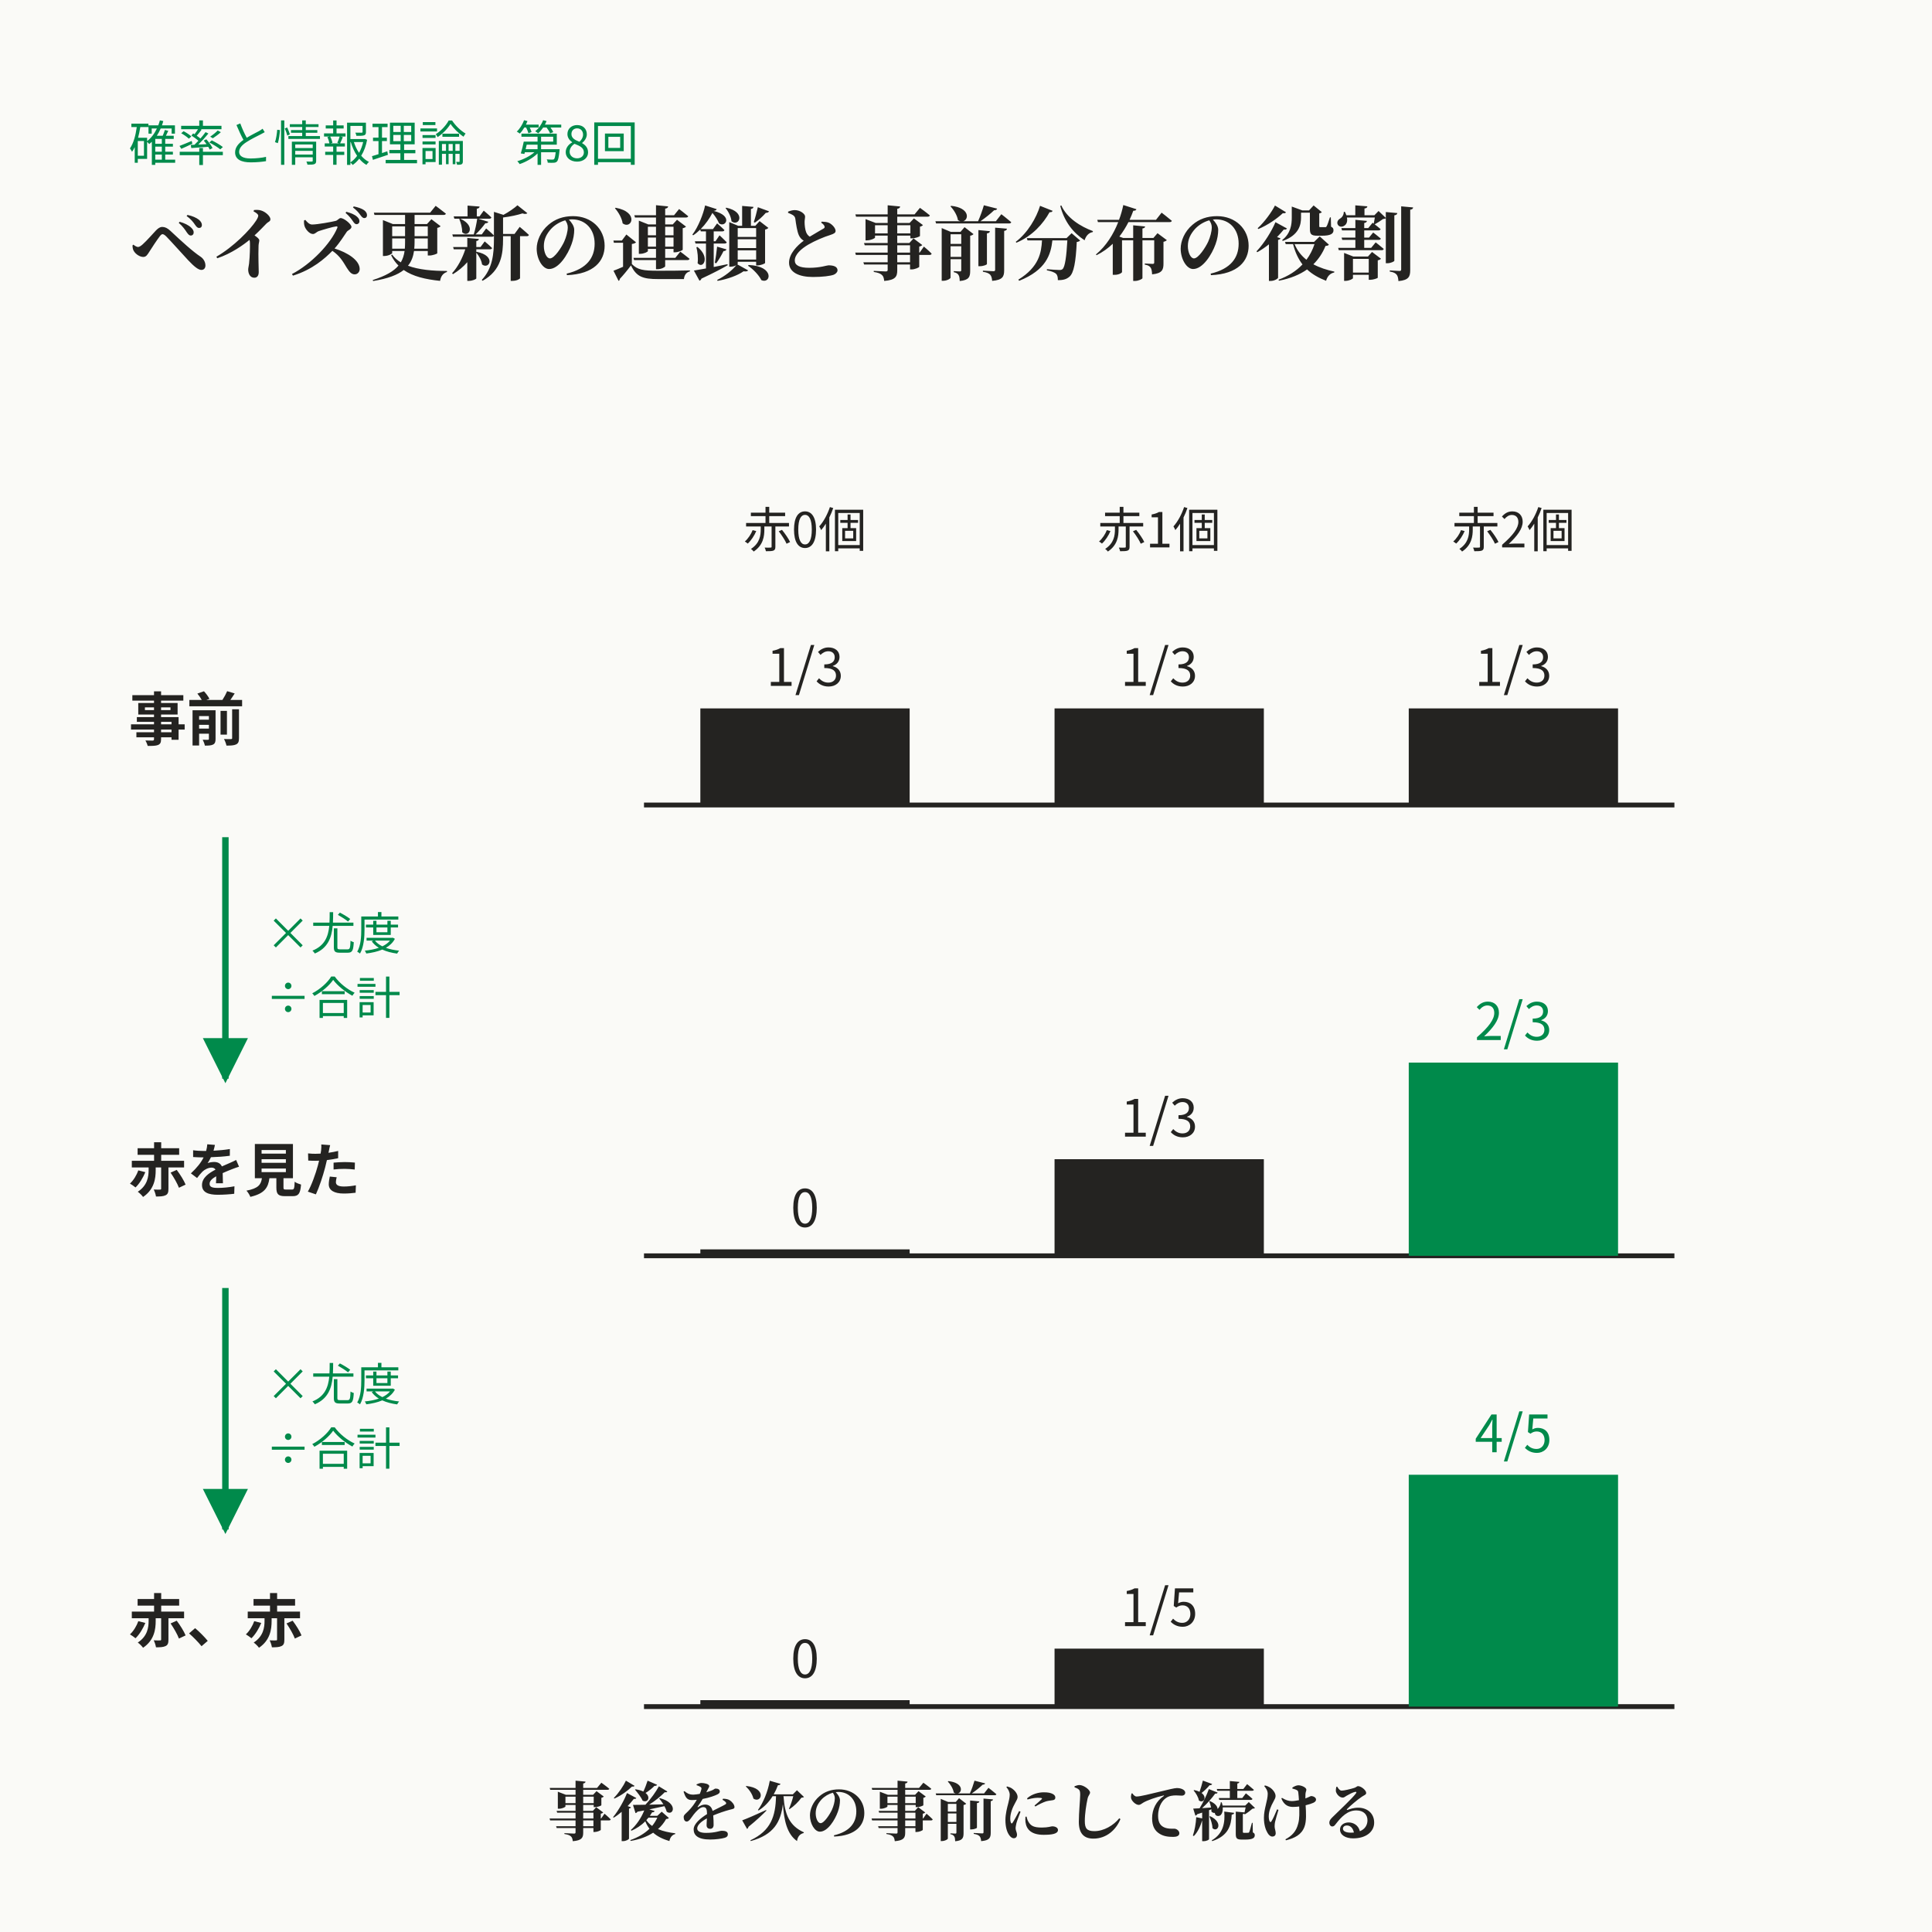
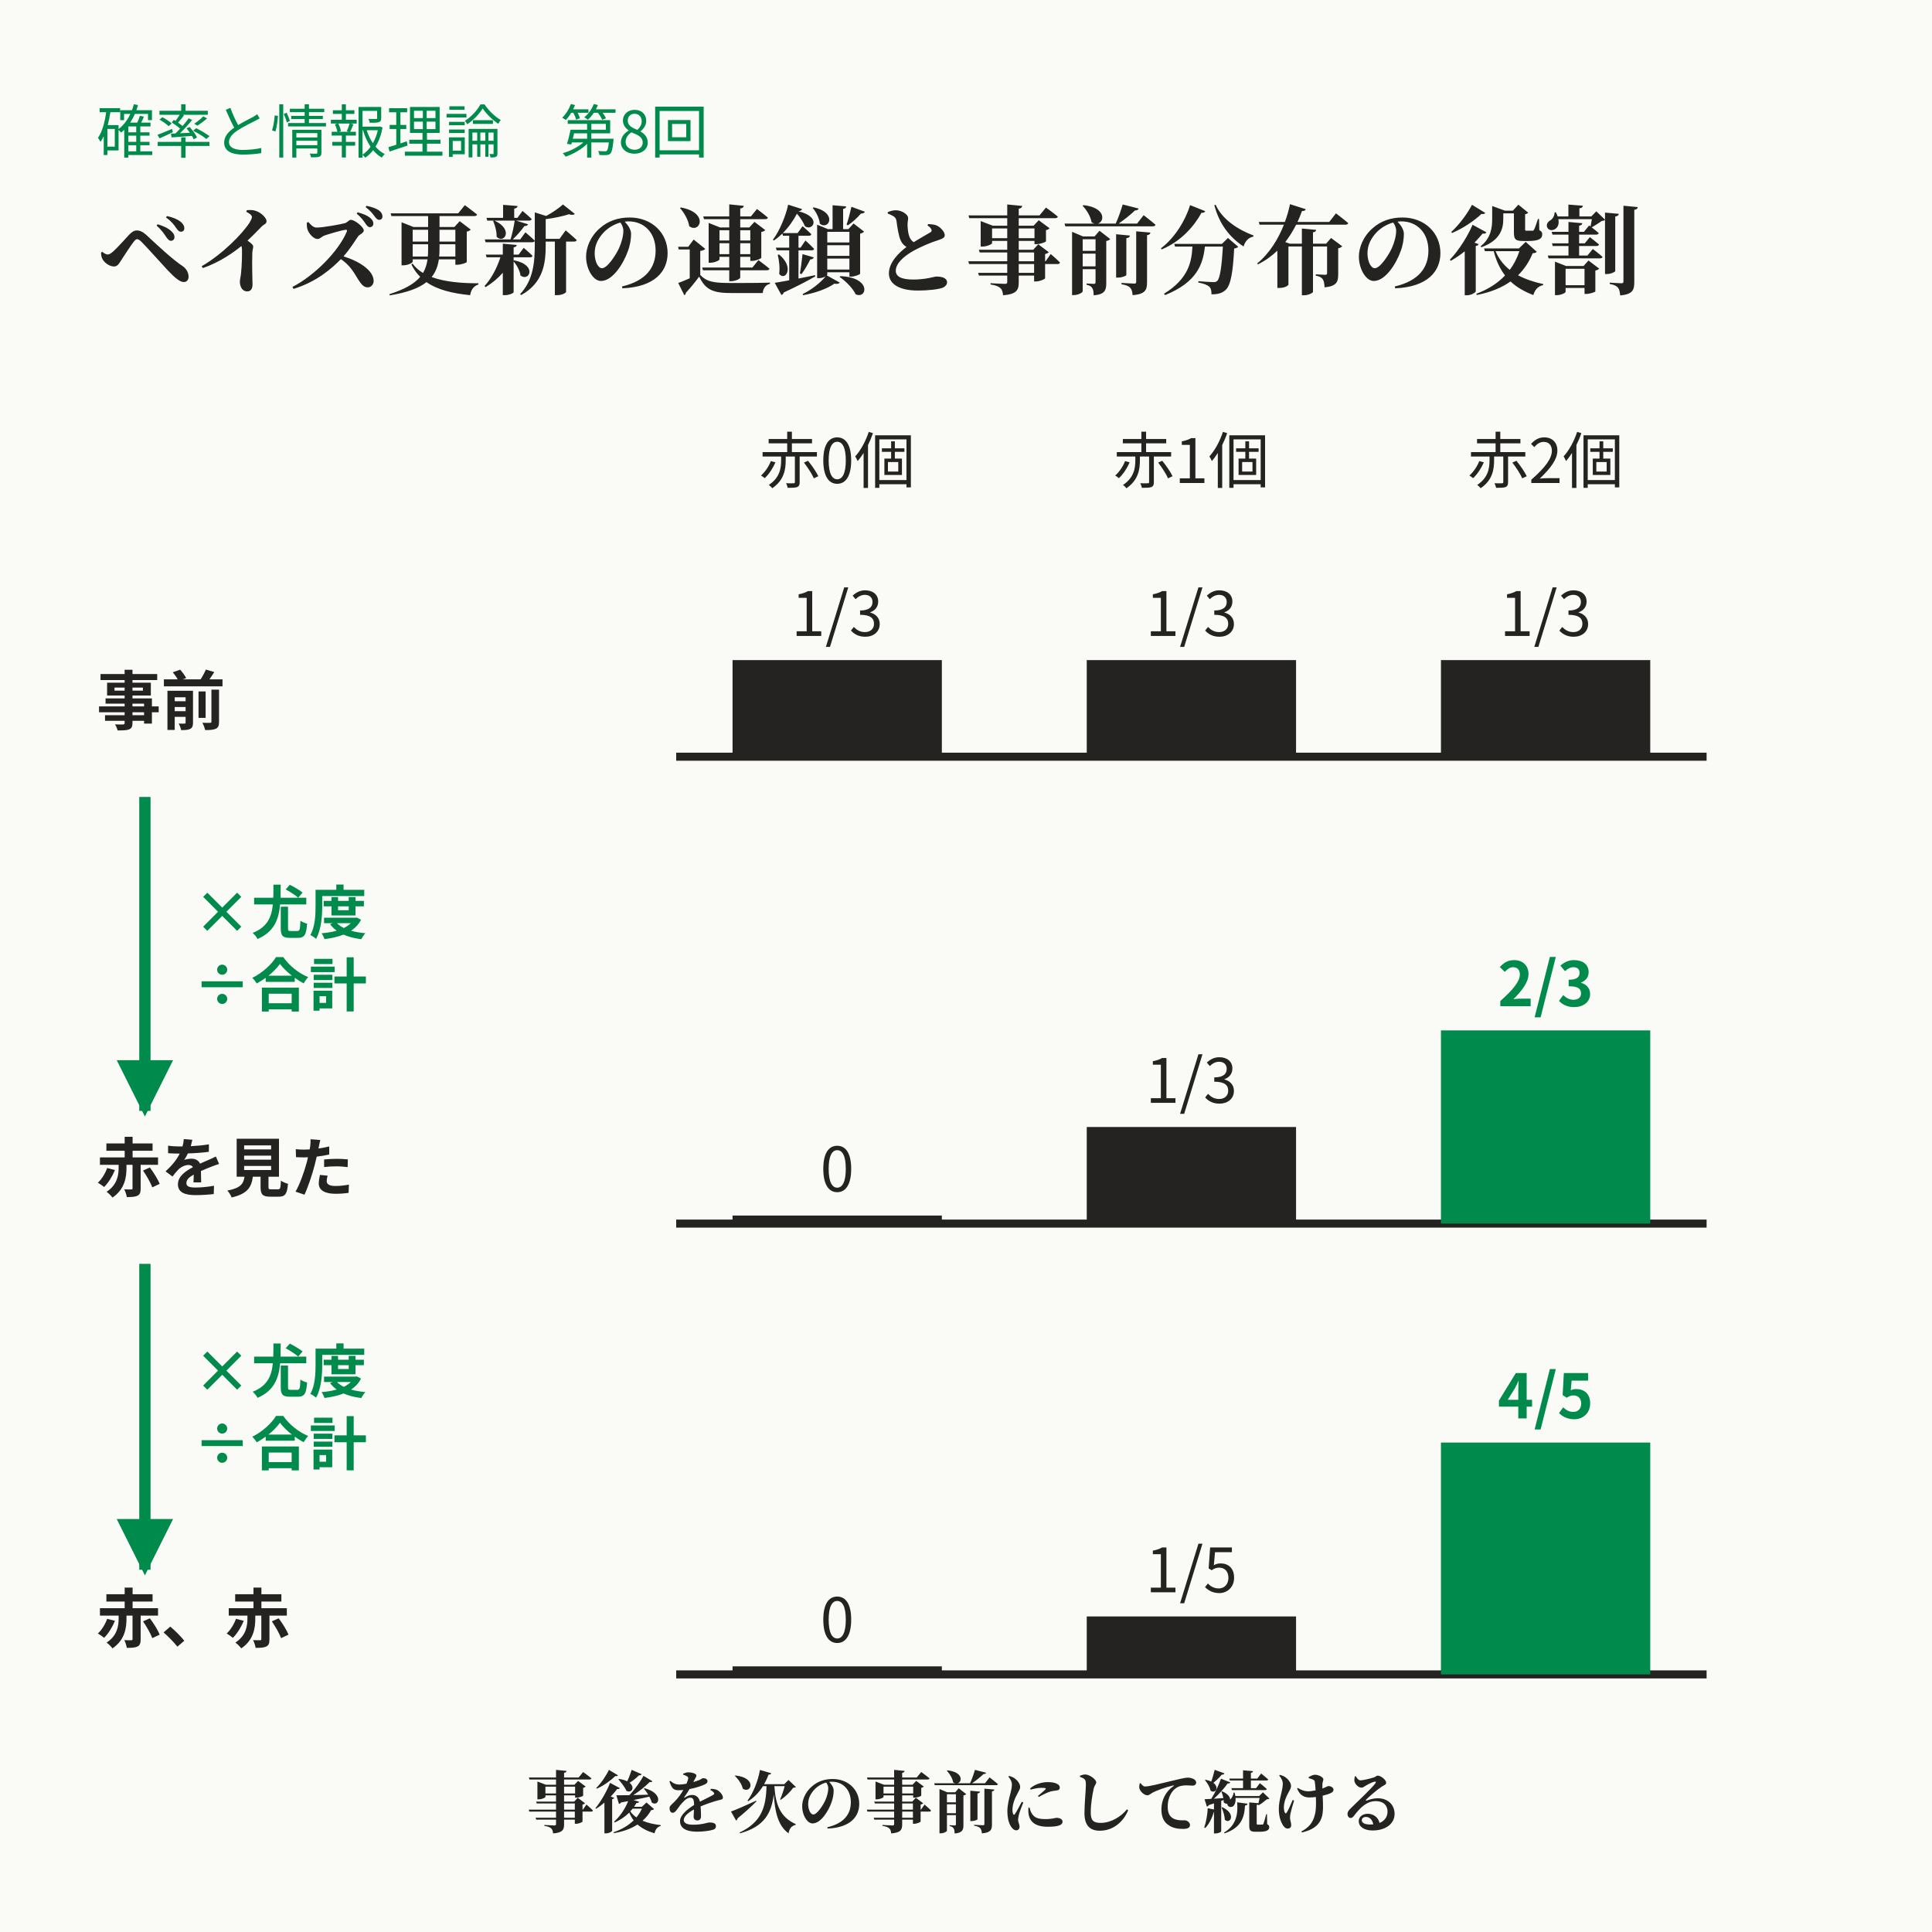
<svg xmlns="http://www.w3.org/2000/svg" width="1200" height="1200" viewBox="0 0 1200 1200">
  <defs>
-     <marker id="ag" viewBox="0 0 10 10" refX="9" refY="5" markerWidth="7" markerHeight="7" orient="auto">
+     <marker id="ai" viewBox="0 0 10 10" refX="9" refY="5" markerWidth="6" markerHeight="6" orient="auto-start-reverse">
+       <path d="M0,0 L10,5 L0,10 z" fill="#242321" />
+     </marker>
+     <marker id="aa" viewBox="0 0 10 10" refX="9" refY="5" markerWidth="5" markerHeight="5" orient="auto-start-reverse">
      <path d="M0,0 L10,5 L0,10 z" fill="#008A4B" />
    </marker>
  </defs>
  <rect width="1200" height="1200" fill="#FAFAF7" />
-   <text x="80" y="100" font-family="Noto Sans CJK JP" font-size="30" fill="#008A4B">確率と情報理論　第8回</text>
-   <text x="80" y="170" font-family="Noto Serif CJK JP" font-size="50" font-weight="bold" fill="#242321">ベイズ更新の連鎖と事前分布の役割</text>
-   <text x="500" y="340" text-anchor="middle" font-family="Noto Sans CJK JP" font-size="30" fill="#242321">赤0個</text>
-   <text x="720" y="340" text-anchor="middle" font-family="Noto Sans CJK JP" font-size="30" fill="#242321">赤1個</text>
-   <text x="940" y="340" text-anchor="middle" font-family="Noto Sans CJK JP" font-size="30" fill="#242321">赤2個</text>
-   <line x1="400" y1="500" x2="1040" y2="500" stroke="#242321" stroke-width="3" />
-   <text x="80" y="460" font-family="Noto Sans CJK JP" font-size="36" font-weight="bold" fill="#242321">事前</text>
-   <rect x="435" y="440" width="130" height="60" fill="#242321" />
-   <text x="500" y="426" text-anchor="middle" font-family="Noto Sans CJK JP" font-size="32" fill="#242321">1/3</text>
-   <rect x="655" y="440" width="130" height="60" fill="#242321" />
-   <text x="720" y="426" text-anchor="middle" font-family="Noto Sans CJK JP" font-size="32" fill="#242321">1/3</text>
-   <rect x="875" y="440" width="130" height="60" fill="#242321" />
-   <text x="940" y="426" text-anchor="middle" font-family="Noto Sans CJK JP" font-size="32" fill="#242321">1/3</text>
-   <line x1="400" y1="780" x2="1040" y2="780" stroke="#242321" stroke-width="3" />
-   <text x="80" y="740" font-family="Noto Sans CJK JP" font-size="36" font-weight="bold" fill="#242321">赤を見た</text>
-   <rect x="435" y="776" width="130" height="4" fill="#242321" />
-   <text x="500" y="762" text-anchor="middle" font-family="Noto Sans CJK JP" font-size="32" fill="#242321">0</text>
-   <rect x="655" y="720" width="130" height="60" fill="#242321" />
-   <text x="720" y="706" text-anchor="middle" font-family="Noto Sans CJK JP" font-size="32" fill="#242321">1/3</text>
-   <rect x="875" y="660" width="130" height="120" fill="#008A4B" />
-   <text x="940" y="646" text-anchor="middle" font-family="Noto Sans CJK JP" font-size="32" fill="#008A4B">2/3</text>
-   <line x1="400" y1="1060" x2="1040" y2="1060" stroke="#242321" stroke-width="3" />
-   <text x="80" y="1020" font-family="Noto Sans CJK JP" font-size="36" font-weight="bold" fill="#242321">赤、赤</text>
-   <rect x="435" y="1056" width="130" height="4" fill="#242321" />
-   <text x="500" y="1042" text-anchor="middle" font-family="Noto Sans CJK JP" font-size="32" fill="#242321">0</text>
-   <rect x="655" y="1024" width="130" height="36" fill="#242321" />
-   <text x="720" y="1010" text-anchor="middle" font-family="Noto Sans CJK JP" font-size="32" fill="#242321">1/5</text>
-   <rect x="875" y="916" width="130" height="144" fill="#008A4B" />
-   <text x="940" y="902" text-anchor="middle" font-family="Noto Sans CJK JP" font-size="32" fill="#008A4B">4/5</text>
-   <line x1="140" y1="520" x2="140" y2="670" stroke="#008A4B" stroke-width="4" marker-end="url(#ag)" />
-   <text x="165" y="590" font-family="Noto Sans CJK JP" font-size="28" fill="#008A4B">×尤度</text>
-   <text x="165" y="630" font-family="Noto Sans CJK JP" font-size="28" fill="#008A4B">÷合計</text>
-   <line x1="140" y1="800" x2="140" y2="950" stroke="#008A4B" stroke-width="4" marker-end="url(#ag)" />
-   <text x="165" y="870" font-family="Noto Sans CJK JP" font-size="28" fill="#008A4B">×尤度</text>
-   <text x="165" y="910" font-family="Noto Sans CJK JP" font-size="28" fill="#008A4B">÷合計</text>
-   <text x="600" y="1140" text-anchor="middle" font-family="Noto Serif CJK JP" font-size="40" font-weight="bold" fill="#242321">事後を次の事前にして続ける</text>
+   <text x="60" y="95" font-family="Noto Sans CJK JP" font-weight="500" font-size="36" fill="#008A4B">確率と情報理論　第8回</text>
+   <text x="60" y="178" font-family="Noto Serif CJK JP" font-weight="bold" font-size="60" fill="#242321">ベイズ更新の連鎖と事前分布の役割</text>
+   <text data-step="1" x="520" y="300" text-anchor="middle" font-family="Noto Sans CJK JP" font-weight="500" font-size="38" fill="#242321">赤0個</text>
+   <text data-step="1" x="740" y="300" text-anchor="middle" font-family="Noto Sans CJK JP" font-weight="500" font-size="38" fill="#242321">赤1個</text>
+   <text data-step="1" x="960" y="300" text-anchor="middle" font-family="Noto Sans CJK JP" font-weight="500" font-size="38" fill="#242321">赤2個</text>
+   <text data-step="2" x="60" y="450" text-anchor="start" font-family="Noto Sans CJK JP" font-weight="bold" font-size="40" fill="#242321">事前</text>
+   <line data-step="2" x1="420" y1="470" x2="1060" y2="470" stroke="#242321" stroke-width="5" />
+   <rect data-step="2" x="455" y="410" width="130" height="60" fill="#242321" />
+   <text data-step="2" x="520" y="395" text-anchor="middle" font-family="Noto Sans CJK JP" font-weight="500" font-size="38" fill="#242321">1/3</text>
+   <rect data-step="2" x="675" y="410" width="130" height="60" fill="#242321" />
+   <text data-step="2" x="740" y="395" text-anchor="middle" font-family="Noto Sans CJK JP" font-weight="500" font-size="38" fill="#242321">1/3</text>
+   <rect data-step="2" x="895" y="410" width="130" height="60" fill="#242321" />
+   <text data-step="2" x="960" y="395" text-anchor="middle" font-family="Noto Sans CJK JP" font-weight="500" font-size="38" fill="#242321">1/3</text>
+   <line data-step="3" x1="90" y1="495" x2="90" y2="690" stroke="#008A4B" stroke-width="7" marker-end="url(#aa)" />
+   <text data-step="3" x="120" y="580" text-anchor="start" font-family="Noto Sans CJK JP" font-weight="bold" font-size="36" fill="#008A4B">×尤度</text>
+   <text data-step="3" x="120" y="625" text-anchor="start" font-family="Noto Sans CJK JP" font-weight="bold" font-size="36" fill="#008A4B">÷合計</text>
+   <text data-step="4" x="60" y="740" text-anchor="start" font-family="Noto Sans CJK JP" font-weight="bold" font-size="40" fill="#242321">赤を見た</text>
+   <line data-step="4" x1="420" y1="760" x2="1060" y2="760" stroke="#242321" stroke-width="5" />
+   <rect data-step="4" x="455" y="755" width="130" height="5" fill="#242321" />
+   <text data-step="4" x="520" y="740" text-anchor="middle" font-family="Noto Sans CJK JP" font-weight="500" font-size="38" fill="#242321">0</text>
+   <rect data-step="4" x="675" y="700" width="130" height="60" fill="#242321" />
+   <text data-step="4" x="740" y="685" text-anchor="middle" font-family="Noto Sans CJK JP" font-weight="500" font-size="38" fill="#242321">1/3</text>
+   <rect data-step="4" x="895" y="640" width="130" height="120" fill="#008A4B" />
+   <text data-step="4" x="960" y="625" text-anchor="middle" font-family="Noto Sans CJK JP" font-weight="bold" font-size="38" fill="#008A4B">2/3</text>
+   <line data-step="5" x1="90" y1="785" x2="90" y2="975" stroke="#008A4B" stroke-width="7" marker-end="url(#aa)" />
+   <text data-step="5" x="120" y="865" text-anchor="start" font-family="Noto Sans CJK JP" font-weight="bold" font-size="36" fill="#008A4B">×尤度</text>
+   <text data-step="5" x="120" y="910" text-anchor="start" font-family="Noto Sans CJK JP" font-weight="bold" font-size="36" fill="#008A4B">÷合計</text>
+   <text data-step="6" x="60" y="1020" text-anchor="start" font-family="Noto Sans CJK JP" font-weight="bold" font-size="40" fill="#242321">赤、赤</text>
+   <line data-step="6" x1="420" y1="1040" x2="1060" y2="1040" stroke="#242321" stroke-width="5" />
+   <rect data-step="6" x="455" y="1035" width="130" height="5" fill="#242321" />
+   <text data-step="6" x="520" y="1020" text-anchor="middle" font-family="Noto Sans CJK JP" font-weight="500" font-size="38" fill="#242321">0</text>
+   <rect data-step="6" x="675" y="1004" width="130" height="36" fill="#242321" />
+   <text data-step="6" x="740" y="989" text-anchor="middle" font-family="Noto Sans CJK JP" font-weight="500" font-size="38" fill="#242321">1/5</text>
+   <rect data-step="6" x="895" y="896" width="130" height="144" fill="#008A4B" />
+   <text data-step="6" x="960" y="881" text-anchor="middle" font-family="Noto Sans CJK JP" font-weight="bold" font-size="38" fill="#008A4B">4/5</text>
+   <text data-step="7" x="600" y="1135" text-anchor="middle" font-family="Noto Serif CJK JP" font-weight="bold" font-size="42" fill="#242321">事後を次の事前にして続ける</text>
</svg>
